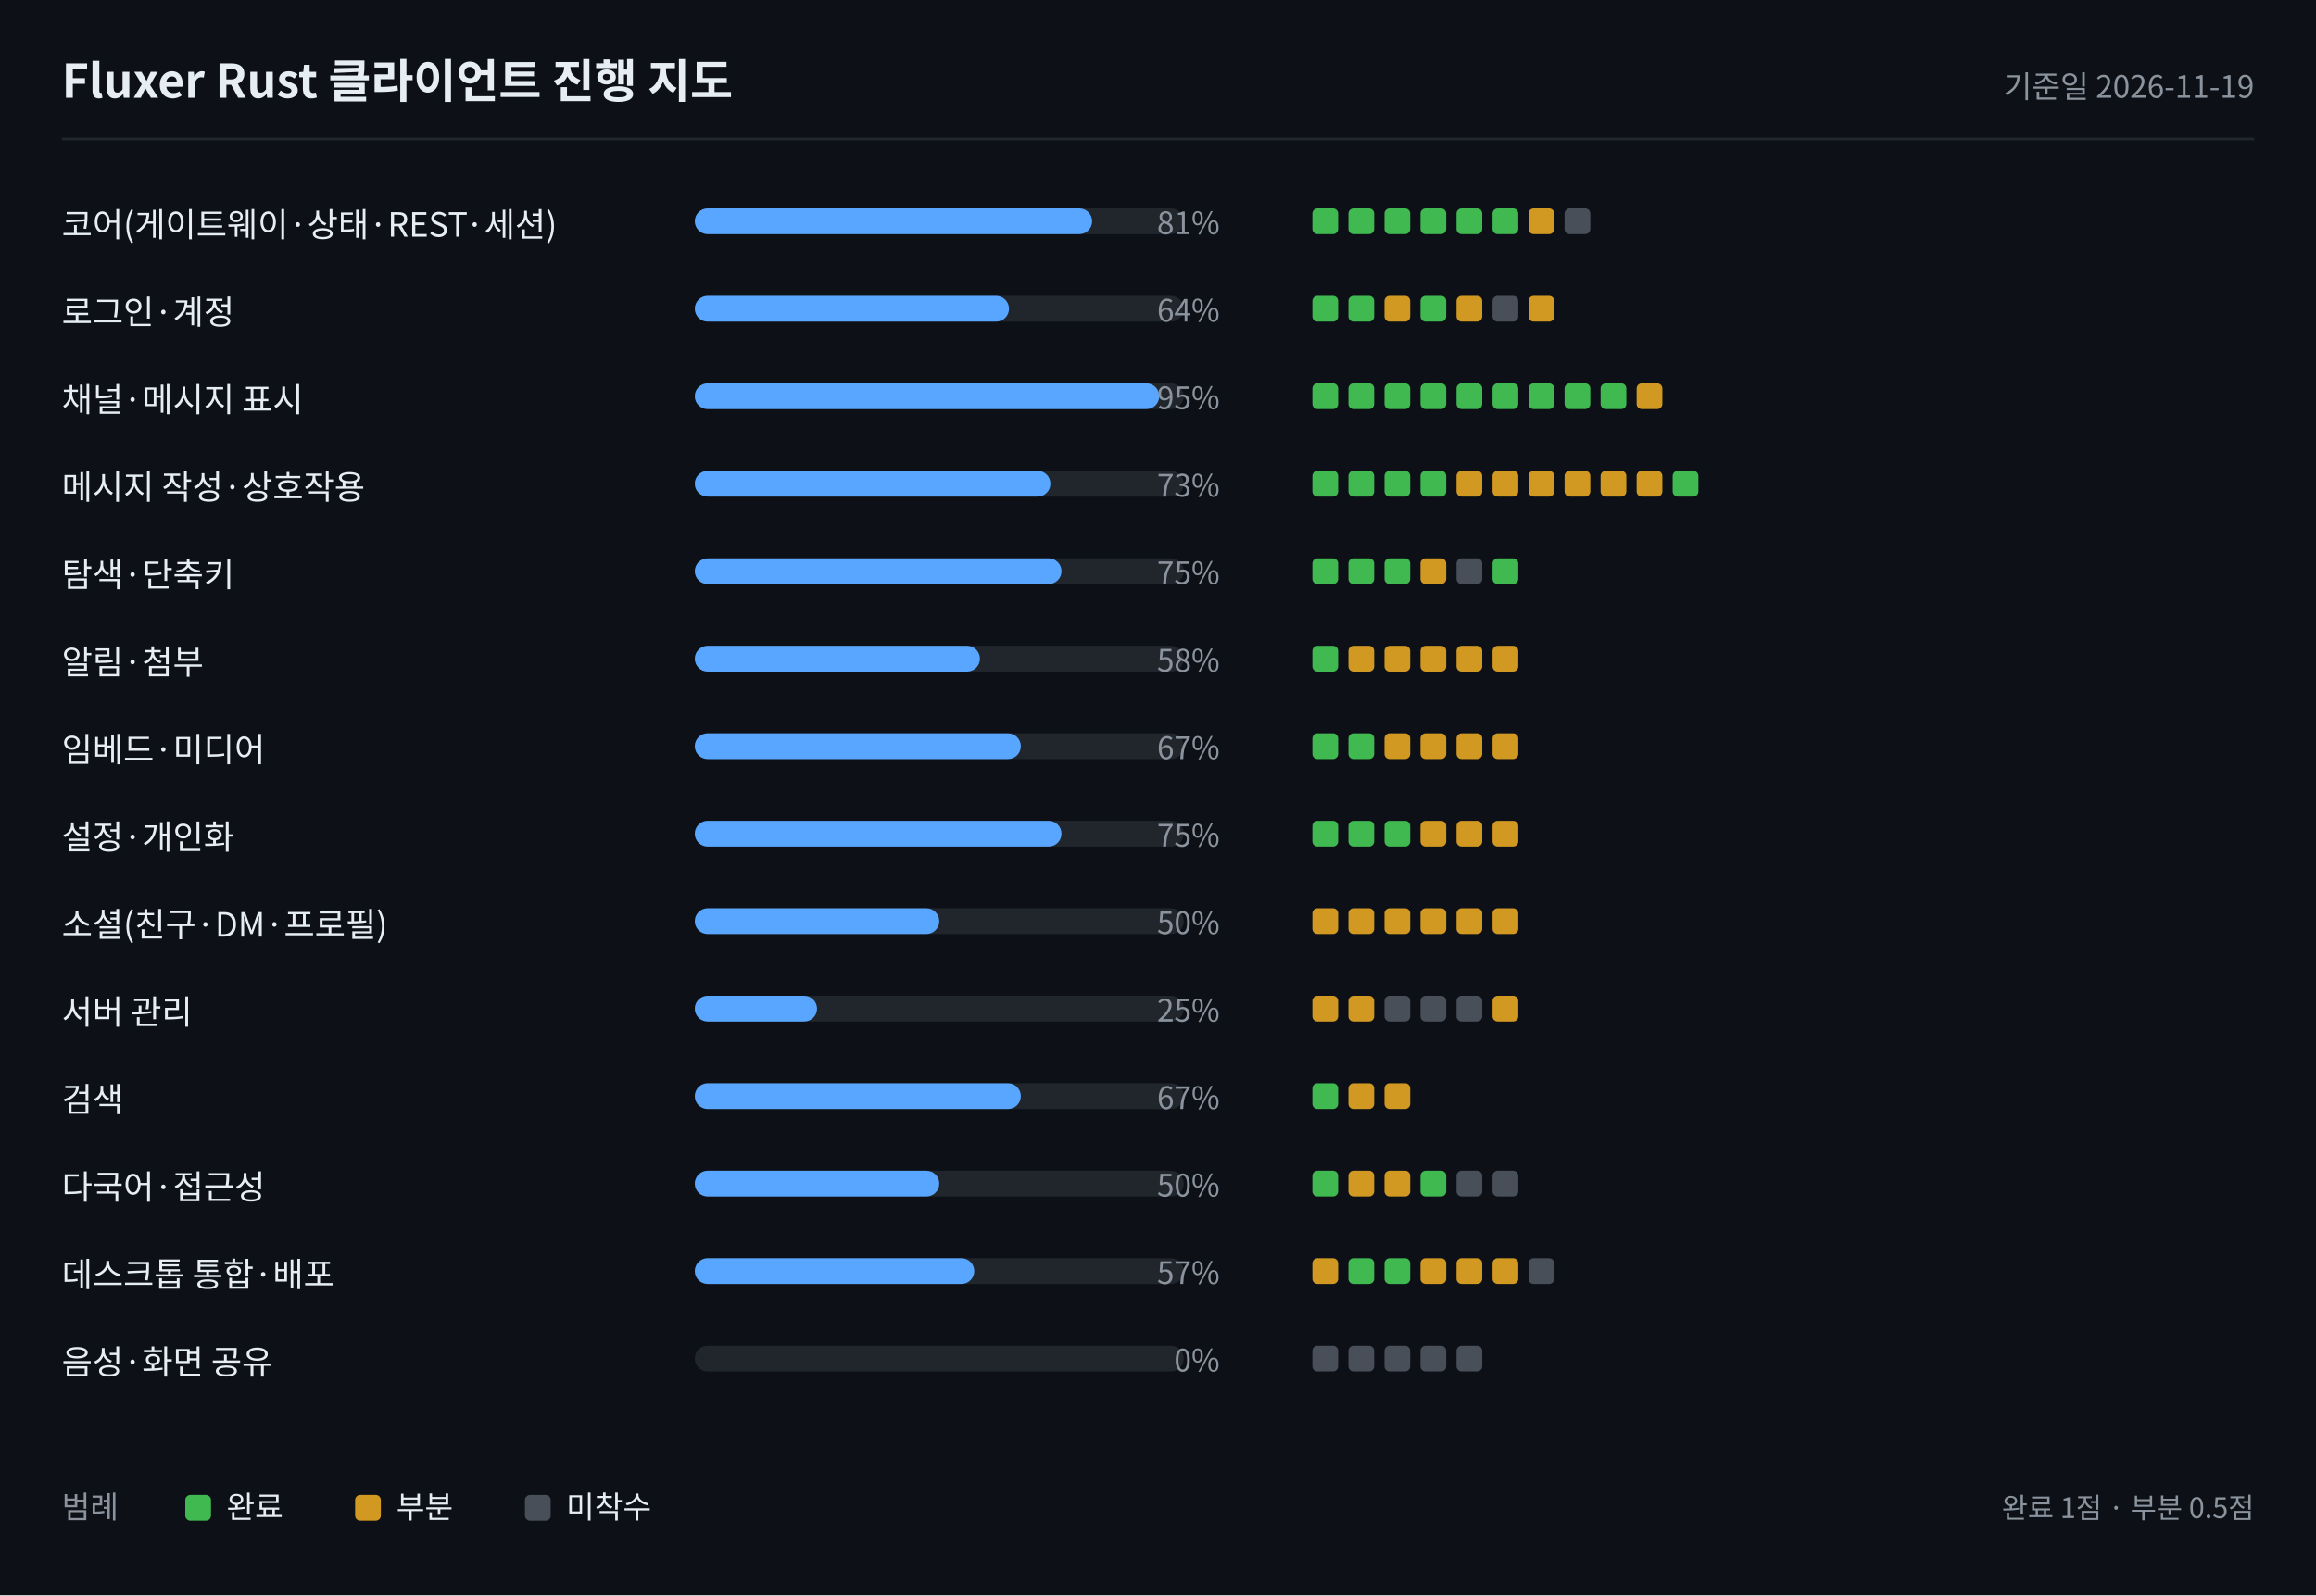
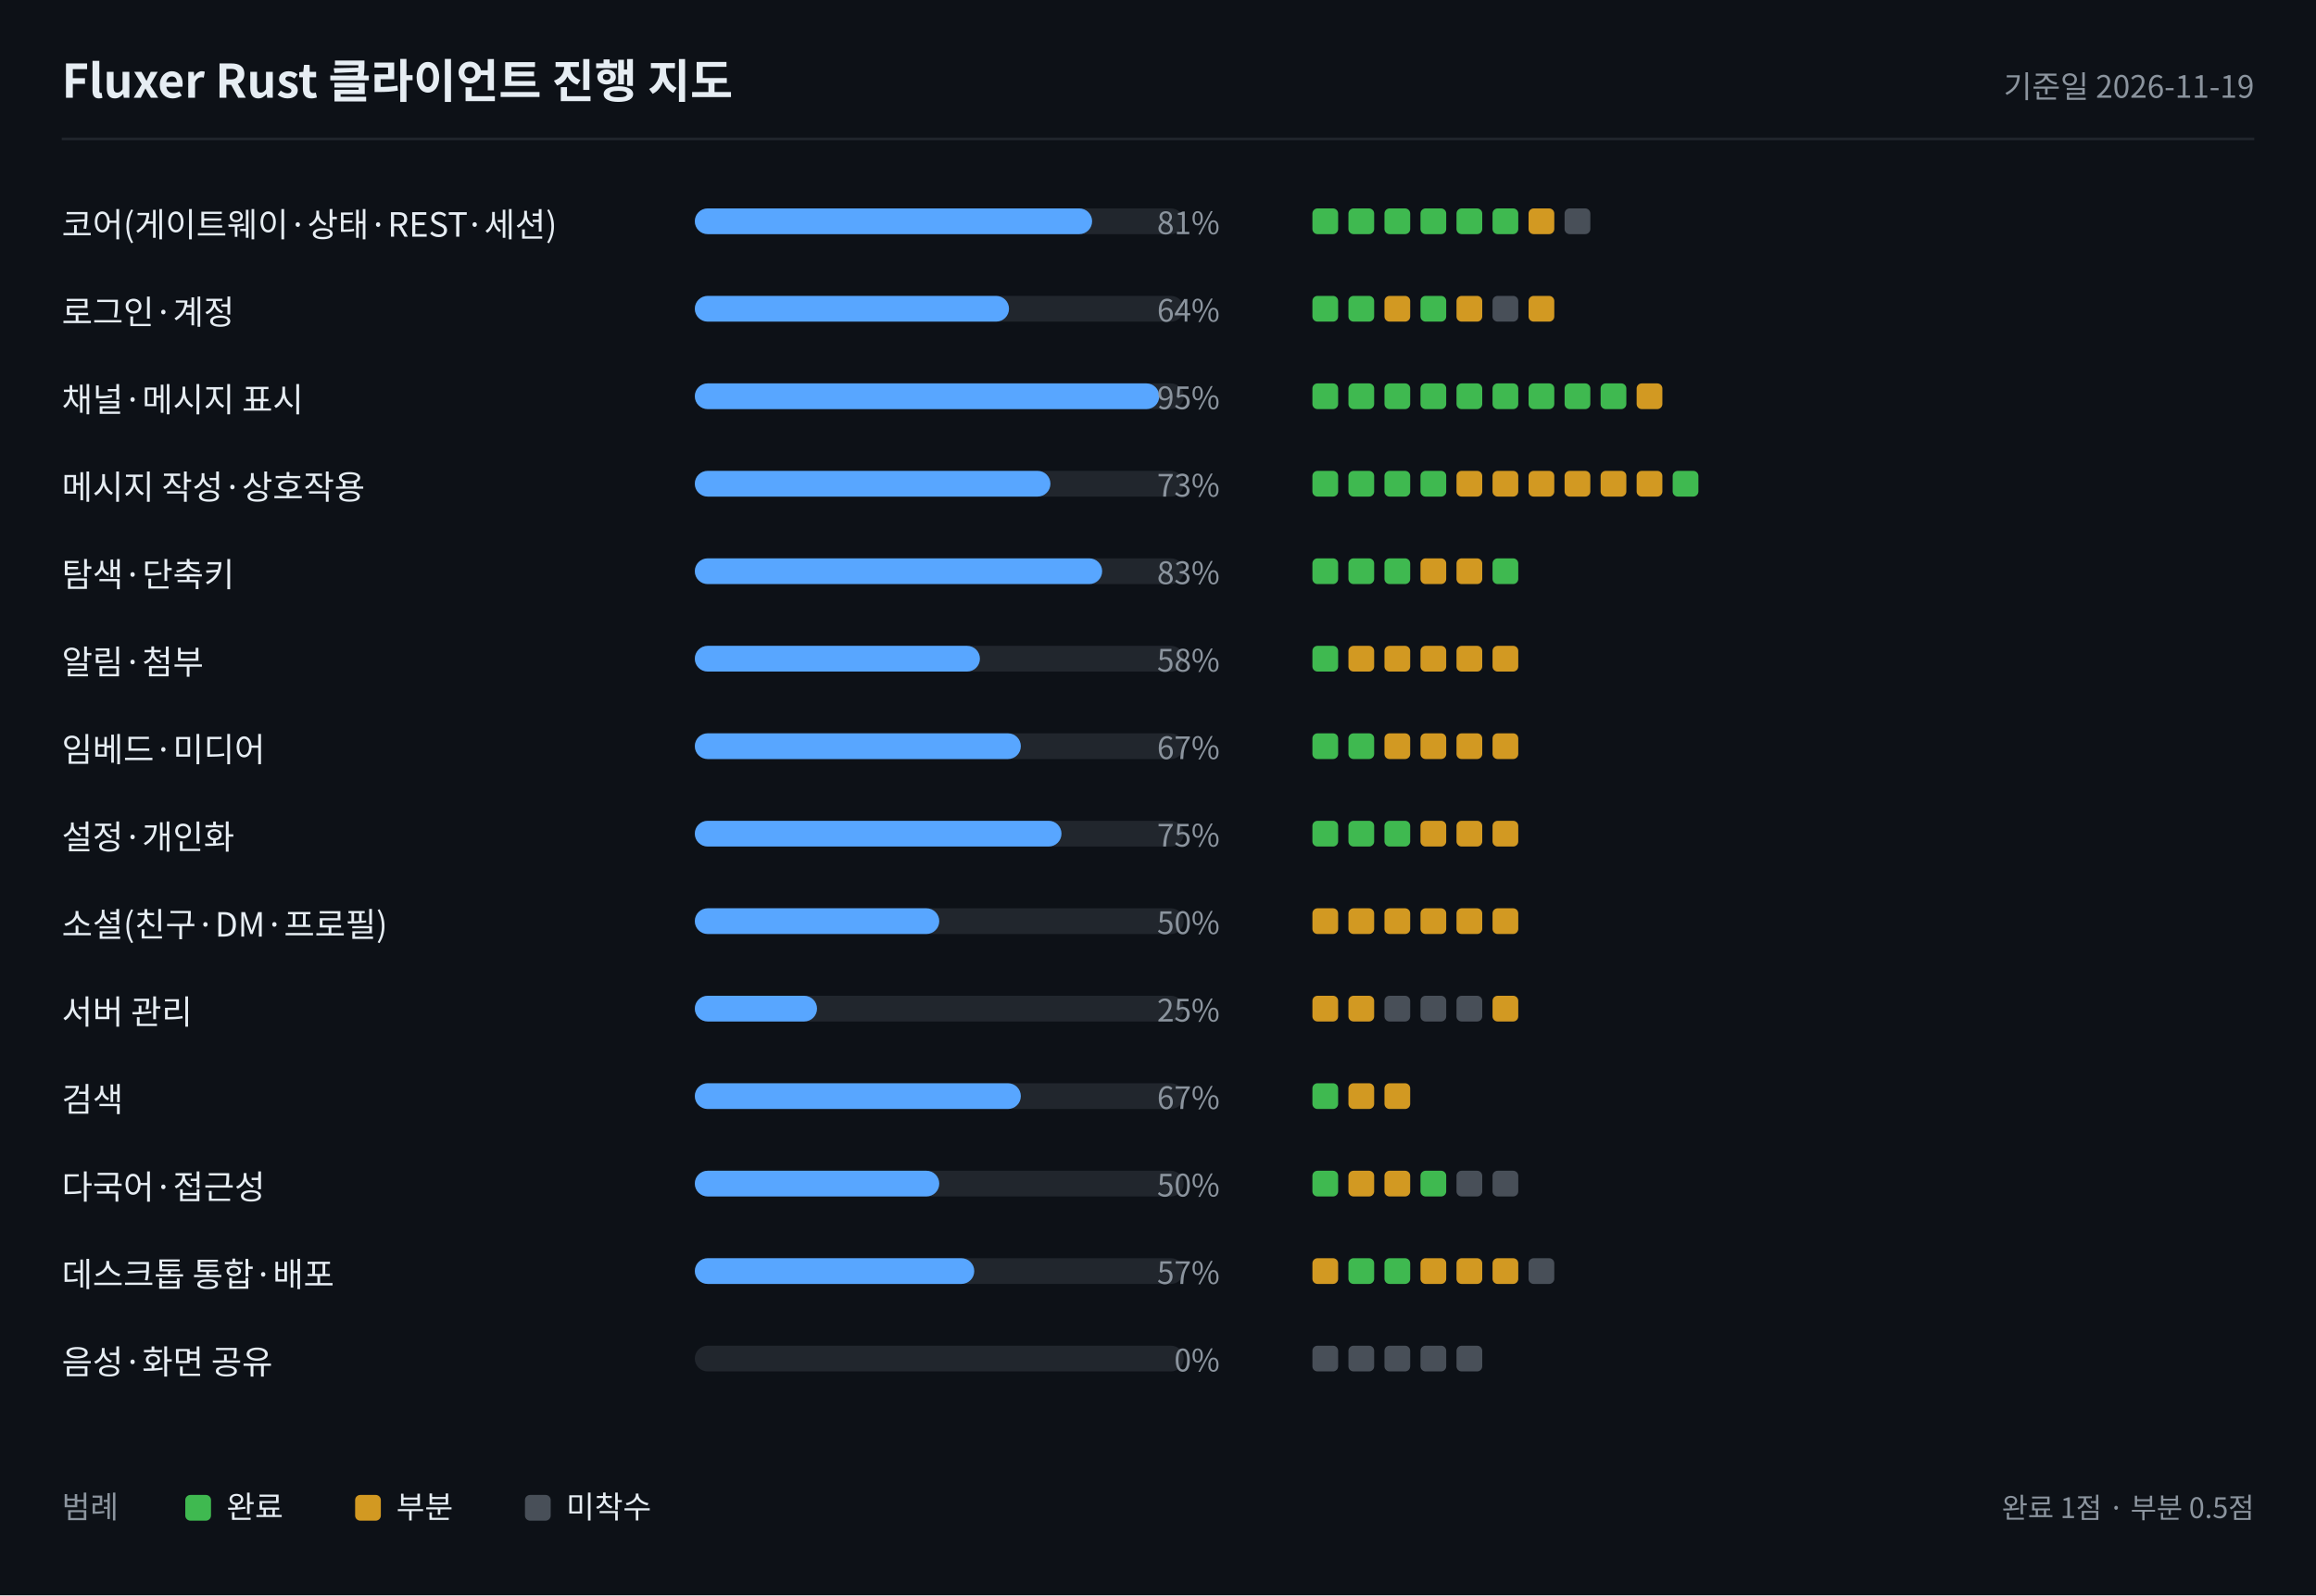
<svg xmlns="http://www.w3.org/2000/svg" width="900" height="620" viewBox="0 0 900 620" role="img" aria-label="Fluxer Rust 클라이언트 진행 지도">
  <rect width="900" height="620" fill="#0d1117" />
  <text x="24" y="38" fill="#e6edf3" font-family="Segoe UI, Malgun Gothic, Apple SD Gothic Neo, Noto Sans KR, Noto Sans CJK KR, sans-serif" font-size="18" font-weight="600">Fluxer Rust 클라이언트 진행 지도</text>
  <text x="876" y="38" fill="#8b949e" font-family="Segoe UI, Malgun Gothic, Apple SD Gothic Neo, Noto Sans KR, Noto Sans CJK KR, sans-serif" font-size="12" text-anchor="end">기준일 2026-11-19</text>
  <line x1="24" y1="54" x2="876" y2="54" stroke="#21262d" stroke-width="1" />
  <text x="24" y="92.0" fill="#e6edf3" font-family="Segoe UI, Malgun Gothic, Apple SD Gothic Neo, Noto Sans KR, Noto Sans CJK KR, sans-serif" font-size="13">코어(게이트웨이·상태·REST·세션)</text>
  <rect x="270" y="81.0" width="190" height="10" rx="5" fill="#21262d" />
  <rect x="270" y="81.0" width="154.4" height="10" rx="5" fill="#58a6ff" />
  <text x="474" y="91.0" fill="#8b949e" font-family="Segoe UI, Malgun Gothic, Apple SD Gothic Neo, Noto Sans KR, Noto Sans CJK KR, sans-serif" font-size="12" text-anchor="end">81%</text>
  <g>
    <rect x="510" y="81.0" width="10" height="10" rx="2" fill="#3fb950" />
  </g>
  <g>
    <rect x="524" y="81.0" width="10" height="10" rx="2" fill="#3fb950" />
  </g>
  <g>
    <rect x="538" y="81.0" width="10" height="10" rx="2" fill="#3fb950" />
  </g>
  <g>
    <rect x="552" y="81.0" width="10" height="10" rx="2" fill="#3fb950" />
  </g>
  <g>
    <rect x="566" y="81.0" width="10" height="10" rx="2" fill="#3fb950" />
  </g>
  <g>
    <rect x="580" y="81.0" width="10" height="10" rx="2" fill="#3fb950" />
  </g>
  <g>
    <rect x="594" y="81.0" width="10" height="10" rx="2" fill="#d29922" />
  </g>
  <g>
    <rect x="608" y="81.0" width="10" height="10" rx="2" fill="#484f58" />
  </g>
  <text x="24" y="126.0" fill="#e6edf3" font-family="Segoe UI, Malgun Gothic, Apple SD Gothic Neo, Noto Sans KR, Noto Sans CJK KR, sans-serif" font-size="13">로그인·계정</text>
  <rect x="270" y="115.0" width="190" height="10" rx="5" fill="#21262d" />
  <rect x="270" y="115.0" width="122.1" height="10" rx="5" fill="#58a6ff" />
  <text x="474" y="125.0" fill="#8b949e" font-family="Segoe UI, Malgun Gothic, Apple SD Gothic Neo, Noto Sans KR, Noto Sans CJK KR, sans-serif" font-size="12" text-anchor="end">64%</text>
  <g>
    <rect x="510" y="115.0" width="10" height="10" rx="2" fill="#3fb950" />
  </g>
  <g>
    <rect x="524" y="115.0" width="10" height="10" rx="2" fill="#3fb950" />
  </g>
  <g>
    <rect x="538" y="115.0" width="10" height="10" rx="2" fill="#d29922" />
  </g>
  <g>
    <rect x="552" y="115.0" width="10" height="10" rx="2" fill="#3fb950" />
  </g>
  <g>
    <rect x="566" y="115.0" width="10" height="10" rx="2" fill="#d29922" />
  </g>
  <g>
    <rect x="580" y="115.0" width="10" height="10" rx="2" fill="#484f58" />
  </g>
  <g>
    <rect x="594" y="115.0" width="10" height="10" rx="2" fill="#d29922" />
  </g>
  <text x="24" y="160.0" fill="#e6edf3" font-family="Segoe UI, Malgun Gothic, Apple SD Gothic Neo, Noto Sans KR, Noto Sans CJK KR, sans-serif" font-size="13">채널·메시지 표시</text>
  <rect x="270" y="149.0" width="190" height="10" rx="5" fill="#21262d" />
  <rect x="270" y="149.0" width="180.5" height="10" rx="5" fill="#58a6ff" />
  <text x="474" y="159.0" fill="#8b949e" font-family="Segoe UI, Malgun Gothic, Apple SD Gothic Neo, Noto Sans KR, Noto Sans CJK KR, sans-serif" font-size="12" text-anchor="end">95%</text>
  <g>
    <rect x="510" y="149.0" width="10" height="10" rx="2" fill="#3fb950" />
  </g>
  <g>
    <rect x="524" y="149.0" width="10" height="10" rx="2" fill="#3fb950" />
  </g>
  <g>
    <rect x="538" y="149.0" width="10" height="10" rx="2" fill="#3fb950" />
  </g>
  <g>
    <rect x="552" y="149.0" width="10" height="10" rx="2" fill="#3fb950" />
  </g>
  <g>
    <rect x="566" y="149.0" width="10" height="10" rx="2" fill="#3fb950" />
  </g>
  <g>
    <rect x="580" y="149.0" width="10" height="10" rx="2" fill="#3fb950" />
  </g>
  <g>
    <rect x="594" y="149.0" width="10" height="10" rx="2" fill="#3fb950" />
  </g>
  <g>
    <rect x="608" y="149.0" width="10" height="10" rx="2" fill="#3fb950" />
  </g>
  <g>
    <rect x="622" y="149.0" width="10" height="10" rx="2" fill="#3fb950" />
  </g>
  <g>
    <rect x="636" y="149.0" width="10" height="10" rx="2" fill="#d29922" />
  </g>
  <text x="24" y="194.0" fill="#e6edf3" font-family="Segoe UI, Malgun Gothic, Apple SD Gothic Neo, Noto Sans KR, Noto Sans CJK KR, sans-serif" font-size="13">메시지 작성·상호작용</text>
  <rect x="270" y="183.0" width="190" height="10" rx="5" fill="#21262d" />
  <rect x="270" y="183.0" width="138.2" height="10" rx="5" fill="#58a6ff" />
  <text x="474" y="193.0" fill="#8b949e" font-family="Segoe UI, Malgun Gothic, Apple SD Gothic Neo, Noto Sans KR, Noto Sans CJK KR, sans-serif" font-size="12" text-anchor="end">73%</text>
  <g>
    <rect x="510" y="183.0" width="10" height="10" rx="2" fill="#3fb950" />
  </g>
  <g>
    <rect x="524" y="183.0" width="10" height="10" rx="2" fill="#3fb950" />
  </g>
  <g>
    <rect x="538" y="183.0" width="10" height="10" rx="2" fill="#3fb950" />
  </g>
  <g>
    <rect x="552" y="183.0" width="10" height="10" rx="2" fill="#3fb950" />
  </g>
  <g>
    <rect x="566" y="183.0" width="10" height="10" rx="2" fill="#d29922" />
  </g>
  <g>
    <rect x="580" y="183.0" width="10" height="10" rx="2" fill="#d29922" />
  </g>
  <g>
    <rect x="594" y="183.0" width="10" height="10" rx="2" fill="#d29922" />
  </g>
  <g>
    <rect x="608" y="183.0" width="10" height="10" rx="2" fill="#d29922" />
  </g>
  <g>
    <rect x="622" y="183.0" width="10" height="10" rx="2" fill="#d29922" />
  </g>
  <g>
    <rect x="636" y="183.0" width="10" height="10" rx="2" fill="#d29922" />
  </g>
  <g>
    <rect x="650" y="183.0" width="10" height="10" rx="2" fill="#3fb950" />
  </g>
  <text x="24" y="228.0" fill="#e6edf3" font-family="Segoe UI, Malgun Gothic, Apple SD Gothic Neo, Noto Sans KR, Noto Sans CJK KR, sans-serif" font-size="13">탐색·단축키</text>
  <rect x="270" y="217.0" width="190" height="10" rx="5" fill="#21262d" />
-   <rect x="270" y="217.0" width="142.5" height="10" rx="5" fill="#58a6ff" />
-   <text x="474" y="227.0" fill="#8b949e" font-family="Segoe UI, Malgun Gothic, Apple SD Gothic Neo, Noto Sans KR, Noto Sans CJK KR, sans-serif" font-size="12" text-anchor="end">75%</text>
+   <rect x="270" y="217.0" width="158.3" height="10" rx="5" fill="#58a6ff" />
+   <text x="474" y="227.0" fill="#8b949e" font-family="Segoe UI, Malgun Gothic, Apple SD Gothic Neo, Noto Sans KR, Noto Sans CJK KR, sans-serif" font-size="12" text-anchor="end">83%</text>
  <g>
    <rect x="510" y="217.0" width="10" height="10" rx="2" fill="#3fb950" />
  </g>
  <g>
    <rect x="524" y="217.0" width="10" height="10" rx="2" fill="#3fb950" />
  </g>
  <g>
    <rect x="538" y="217.0" width="10" height="10" rx="2" fill="#3fb950" />
  </g>
  <g>
    <rect x="552" y="217.0" width="10" height="10" rx="2" fill="#d29922" />
  </g>
  <g>
-     <rect x="566" y="217.0" width="10" height="10" rx="2" fill="#484f58" />
+     <rect x="566" y="217.0" width="10" height="10" rx="2" fill="#d29922" />
  </g>
  <g>
    <rect x="580" y="217.0" width="10" height="10" rx="2" fill="#3fb950" />
  </g>
  <text x="24" y="262.0" fill="#e6edf3" font-family="Segoe UI, Malgun Gothic, Apple SD Gothic Neo, Noto Sans KR, Noto Sans CJK KR, sans-serif" font-size="13">알림·첨부</text>
  <rect x="270" y="251.0" width="190" height="10" rx="5" fill="#21262d" />
  <rect x="270" y="251.0" width="110.8" height="10" rx="5" fill="#58a6ff" />
  <text x="474" y="261.0" fill="#8b949e" font-family="Segoe UI, Malgun Gothic, Apple SD Gothic Neo, Noto Sans KR, Noto Sans CJK KR, sans-serif" font-size="12" text-anchor="end">58%</text>
  <g>
    <rect x="510" y="251.0" width="10" height="10" rx="2" fill="#3fb950" />
  </g>
  <g>
    <rect x="524" y="251.0" width="10" height="10" rx="2" fill="#d29922" />
  </g>
  <g>
    <rect x="538" y="251.0" width="10" height="10" rx="2" fill="#d29922" />
  </g>
  <g>
    <rect x="552" y="251.0" width="10" height="10" rx="2" fill="#d29922" />
  </g>
  <g>
    <rect x="566" y="251.0" width="10" height="10" rx="2" fill="#d29922" />
  </g>
  <g>
    <rect x="580" y="251.0" width="10" height="10" rx="2" fill="#d29922" />
  </g>
  <text x="24" y="296.0" fill="#e6edf3" font-family="Segoe UI, Malgun Gothic, Apple SD Gothic Neo, Noto Sans KR, Noto Sans CJK KR, sans-serif" font-size="13">임베드·미디어</text>
  <rect x="270" y="285.0" width="190" height="10" rx="5" fill="#21262d" />
  <rect x="270" y="285.0" width="126.7" height="10" rx="5" fill="#58a6ff" />
  <text x="474" y="295.0" fill="#8b949e" font-family="Segoe UI, Malgun Gothic, Apple SD Gothic Neo, Noto Sans KR, Noto Sans CJK KR, sans-serif" font-size="12" text-anchor="end">67%</text>
  <g>
    <rect x="510" y="285.0" width="10" height="10" rx="2" fill="#3fb950" />
  </g>
  <g>
    <rect x="524" y="285.0" width="10" height="10" rx="2" fill="#3fb950" />
  </g>
  <g>
    <rect x="538" y="285.0" width="10" height="10" rx="2" fill="#d29922" />
  </g>
  <g>
    <rect x="552" y="285.0" width="10" height="10" rx="2" fill="#d29922" />
  </g>
  <g>
    <rect x="566" y="285.0" width="10" height="10" rx="2" fill="#d29922" />
  </g>
  <g>
    <rect x="580" y="285.0" width="10" height="10" rx="2" fill="#d29922" />
  </g>
  <text x="24" y="330.0" fill="#e6edf3" font-family="Segoe UI, Malgun Gothic, Apple SD Gothic Neo, Noto Sans KR, Noto Sans CJK KR, sans-serif" font-size="13">설정·개인화</text>
  <rect x="270" y="319.0" width="190" height="10" rx="5" fill="#21262d" />
  <rect x="270" y="319.0" width="142.5" height="10" rx="5" fill="#58a6ff" />
  <text x="474" y="329.0" fill="#8b949e" font-family="Segoe UI, Malgun Gothic, Apple SD Gothic Neo, Noto Sans KR, Noto Sans CJK KR, sans-serif" font-size="12" text-anchor="end">75%</text>
  <g>
    <rect x="510" y="319.0" width="10" height="10" rx="2" fill="#3fb950" />
  </g>
  <g>
    <rect x="524" y="319.0" width="10" height="10" rx="2" fill="#3fb950" />
  </g>
  <g>
    <rect x="538" y="319.0" width="10" height="10" rx="2" fill="#3fb950" />
  </g>
  <g>
    <rect x="552" y="319.0" width="10" height="10" rx="2" fill="#d29922" />
  </g>
  <g>
    <rect x="566" y="319.0" width="10" height="10" rx="2" fill="#d29922" />
  </g>
  <g>
    <rect x="580" y="319.0" width="10" height="10" rx="2" fill="#d29922" />
  </g>
  <text x="24" y="364.0" fill="#e6edf3" font-family="Segoe UI, Malgun Gothic, Apple SD Gothic Neo, Noto Sans KR, Noto Sans CJK KR, sans-serif" font-size="13">소셜(친구·DM·프로필)</text>
  <rect x="270" y="353.0" width="190" height="10" rx="5" fill="#21262d" />
  <rect x="270" y="353.0" width="95.0" height="10" rx="5" fill="#58a6ff" />
  <text x="474" y="363.0" fill="#8b949e" font-family="Segoe UI, Malgun Gothic, Apple SD Gothic Neo, Noto Sans KR, Noto Sans CJK KR, sans-serif" font-size="12" text-anchor="end">50%</text>
  <g>
    <rect x="510" y="353.0" width="10" height="10" rx="2" fill="#d29922" />
  </g>
  <g>
    <rect x="524" y="353.0" width="10" height="10" rx="2" fill="#d29922" />
  </g>
  <g>
    <rect x="538" y="353.0" width="10" height="10" rx="2" fill="#d29922" />
  </g>
  <g>
    <rect x="552" y="353.0" width="10" height="10" rx="2" fill="#d29922" />
  </g>
  <g>
    <rect x="566" y="353.0" width="10" height="10" rx="2" fill="#d29922" />
  </g>
  <g>
    <rect x="580" y="353.0" width="10" height="10" rx="2" fill="#d29922" />
  </g>
  <text x="24" y="398.0" fill="#e6edf3" font-family="Segoe UI, Malgun Gothic, Apple SD Gothic Neo, Noto Sans KR, Noto Sans CJK KR, sans-serif" font-size="13">서버 관리</text>
  <rect x="270" y="387.0" width="190" height="10" rx="5" fill="#21262d" />
  <rect x="270" y="387.0" width="47.5" height="10" rx="5" fill="#58a6ff" />
  <text x="474" y="397.0" fill="#8b949e" font-family="Segoe UI, Malgun Gothic, Apple SD Gothic Neo, Noto Sans KR, Noto Sans CJK KR, sans-serif" font-size="12" text-anchor="end">25%</text>
  <g>
    <rect x="510" y="387.0" width="10" height="10" rx="2" fill="#d29922" />
  </g>
  <g>
    <rect x="524" y="387.0" width="10" height="10" rx="2" fill="#d29922" />
  </g>
  <g>
    <rect x="538" y="387.0" width="10" height="10" rx="2" fill="#484f58" />
  </g>
  <g>
    <rect x="552" y="387.0" width="10" height="10" rx="2" fill="#484f58" />
  </g>
  <g>
    <rect x="566" y="387.0" width="10" height="10" rx="2" fill="#484f58" />
  </g>
  <g>
    <rect x="580" y="387.0" width="10" height="10" rx="2" fill="#d29922" />
  </g>
  <text x="24" y="432.0" fill="#e6edf3" font-family="Segoe UI, Malgun Gothic, Apple SD Gothic Neo, Noto Sans KR, Noto Sans CJK KR, sans-serif" font-size="13">검색</text>
  <rect x="270" y="421.0" width="190" height="10" rx="5" fill="#21262d" />
  <rect x="270" y="421.0" width="126.7" height="10" rx="5" fill="#58a6ff" />
  <text x="474" y="431.0" fill="#8b949e" font-family="Segoe UI, Malgun Gothic, Apple SD Gothic Neo, Noto Sans KR, Noto Sans CJK KR, sans-serif" font-size="12" text-anchor="end">67%</text>
  <g>
    <rect x="510" y="421.0" width="10" height="10" rx="2" fill="#3fb950" />
  </g>
  <g>
    <rect x="524" y="421.0" width="10" height="10" rx="2" fill="#d29922" />
  </g>
  <g>
    <rect x="538" y="421.0" width="10" height="10" rx="2" fill="#d29922" />
  </g>
  <text x="24" y="466.0" fill="#e6edf3" font-family="Segoe UI, Malgun Gothic, Apple SD Gothic Neo, Noto Sans KR, Noto Sans CJK KR, sans-serif" font-size="13">다국어·접근성</text>
  <rect x="270" y="455.0" width="190" height="10" rx="5" fill="#21262d" />
  <rect x="270" y="455.0" width="95.0" height="10" rx="5" fill="#58a6ff" />
  <text x="474" y="465.0" fill="#8b949e" font-family="Segoe UI, Malgun Gothic, Apple SD Gothic Neo, Noto Sans KR, Noto Sans CJK KR, sans-serif" font-size="12" text-anchor="end">50%</text>
  <g>
    <rect x="510" y="455.0" width="10" height="10" rx="2" fill="#3fb950" />
  </g>
  <g>
    <rect x="524" y="455.0" width="10" height="10" rx="2" fill="#d29922" />
  </g>
  <g>
    <rect x="538" y="455.0" width="10" height="10" rx="2" fill="#d29922" />
  </g>
  <g>
    <rect x="552" y="455.0" width="10" height="10" rx="2" fill="#3fb950" />
  </g>
  <g>
    <rect x="566" y="455.0" width="10" height="10" rx="2" fill="#484f58" />
  </g>
  <g>
    <rect x="580" y="455.0" width="10" height="10" rx="2" fill="#484f58" />
  </g>
  <text x="24" y="500.0" fill="#e6edf3" font-family="Segoe UI, Malgun Gothic, Apple SD Gothic Neo, Noto Sans KR, Noto Sans CJK KR, sans-serif" font-size="13">데스크톱 통합·배포</text>
  <rect x="270" y="489.0" width="190" height="10" rx="5" fill="#21262d" />
  <rect x="270" y="489.0" width="108.6" height="10" rx="5" fill="#58a6ff" />
  <text x="474" y="499.0" fill="#8b949e" font-family="Segoe UI, Malgun Gothic, Apple SD Gothic Neo, Noto Sans KR, Noto Sans CJK KR, sans-serif" font-size="12" text-anchor="end">57%</text>
  <g>
    <rect x="510" y="489.0" width="10" height="10" rx="2" fill="#d29922" />
  </g>
  <g>
    <rect x="524" y="489.0" width="10" height="10" rx="2" fill="#3fb950" />
  </g>
  <g>
    <rect x="538" y="489.0" width="10" height="10" rx="2" fill="#3fb950" />
  </g>
  <g>
    <rect x="552" y="489.0" width="10" height="10" rx="2" fill="#d29922" />
  </g>
  <g>
    <rect x="566" y="489.0" width="10" height="10" rx="2" fill="#d29922" />
  </g>
  <g>
    <rect x="580" y="489.0" width="10" height="10" rx="2" fill="#d29922" />
  </g>
  <g>
    <rect x="594" y="489.0" width="10" height="10" rx="2" fill="#484f58" />
  </g>
  <text x="24" y="534.0" fill="#e6edf3" font-family="Segoe UI, Malgun Gothic, Apple SD Gothic Neo, Noto Sans KR, Noto Sans CJK KR, sans-serif" font-size="13">음성·화면 공유</text>
  <rect x="270" y="523.0" width="190" height="10" rx="5" fill="#21262d" />
  <text x="474" y="533.0" fill="#8b949e" font-family="Segoe UI, Malgun Gothic, Apple SD Gothic Neo, Noto Sans KR, Noto Sans CJK KR, sans-serif" font-size="12" text-anchor="end">0%</text>
  <g>
    <rect x="510" y="523.0" width="10" height="10" rx="2" fill="#484f58" />
  </g>
  <g>
    <rect x="524" y="523.0" width="10" height="10" rx="2" fill="#484f58" />
  </g>
  <g>
    <rect x="538" y="523.0" width="10" height="10" rx="2" fill="#484f58" />
  </g>
  <g>
    <rect x="552" y="523.0" width="10" height="10" rx="2" fill="#484f58" />
  </g>
  <g>
    <rect x="566" y="523.0" width="10" height="10" rx="2" fill="#484f58" />
  </g>
  <text x="24" y="590.0" fill="#8b949e" font-family="Segoe UI, Malgun Gothic, Apple SD Gothic Neo, Noto Sans KR, Noto Sans CJK KR, sans-serif" font-size="12">범례</text>
  <rect x="72" y="581.0" width="10" height="10" rx="2" fill="#3fb950" />
  <text x="88" y="590.0" fill="#e6edf3" font-family="Segoe UI, Malgun Gothic, Apple SD Gothic Neo, Noto Sans KR, Noto Sans CJK KR, sans-serif" font-size="12">완료</text>
  <rect x="138" y="581.0" width="10" height="10" rx="2" fill="#d29922" />
  <text x="154" y="590.0" fill="#e6edf3" font-family="Segoe UI, Malgun Gothic, Apple SD Gothic Neo, Noto Sans KR, Noto Sans CJK KR, sans-serif" font-size="12">부분</text>
  <rect x="204" y="581.0" width="10" height="10" rx="2" fill="#484f58" />
  <text x="220" y="590.0" fill="#e6edf3" font-family="Segoe UI, Malgun Gothic, Apple SD Gothic Neo, Noto Sans KR, Noto Sans CJK KR, sans-serif" font-size="12">미착수</text>
  <text x="876" y="590.0" fill="#8b949e" font-family="Segoe UI, Malgun Gothic, Apple SD Gothic Neo, Noto Sans KR, Noto Sans CJK KR, sans-serif" font-size="11" text-anchor="end">완료 1점 · 부분 0.5점</text>
</svg>
